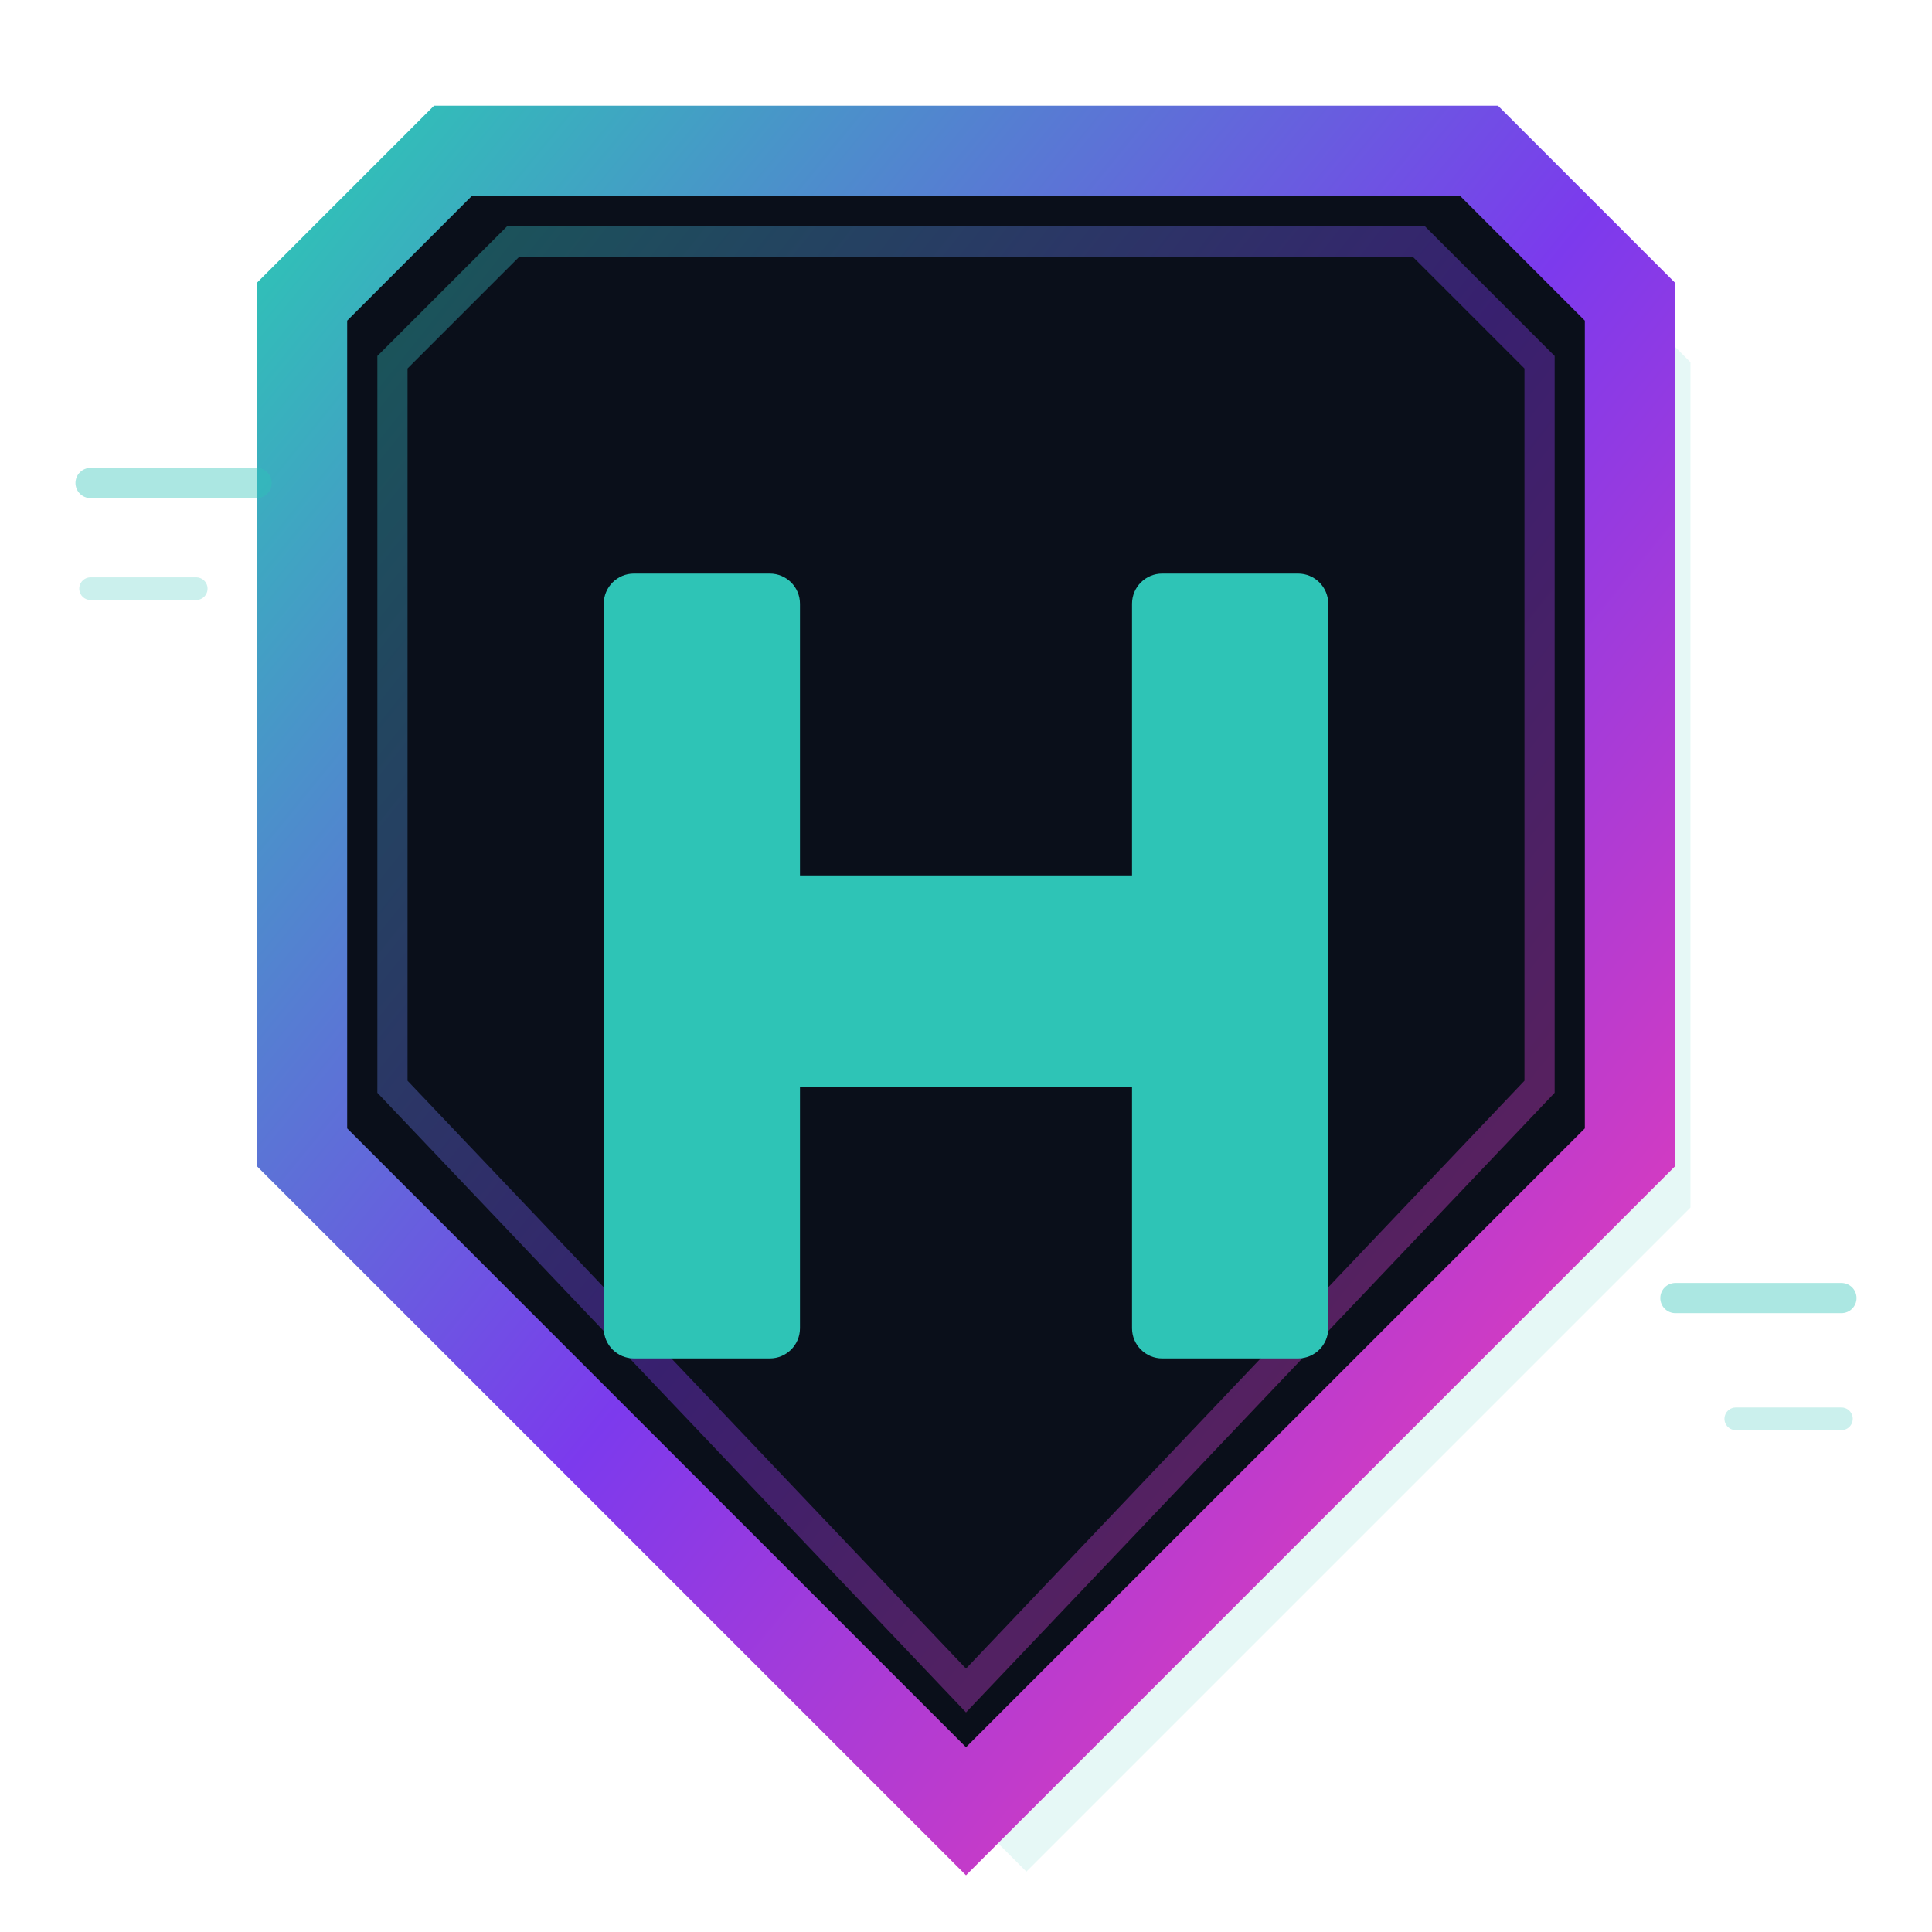
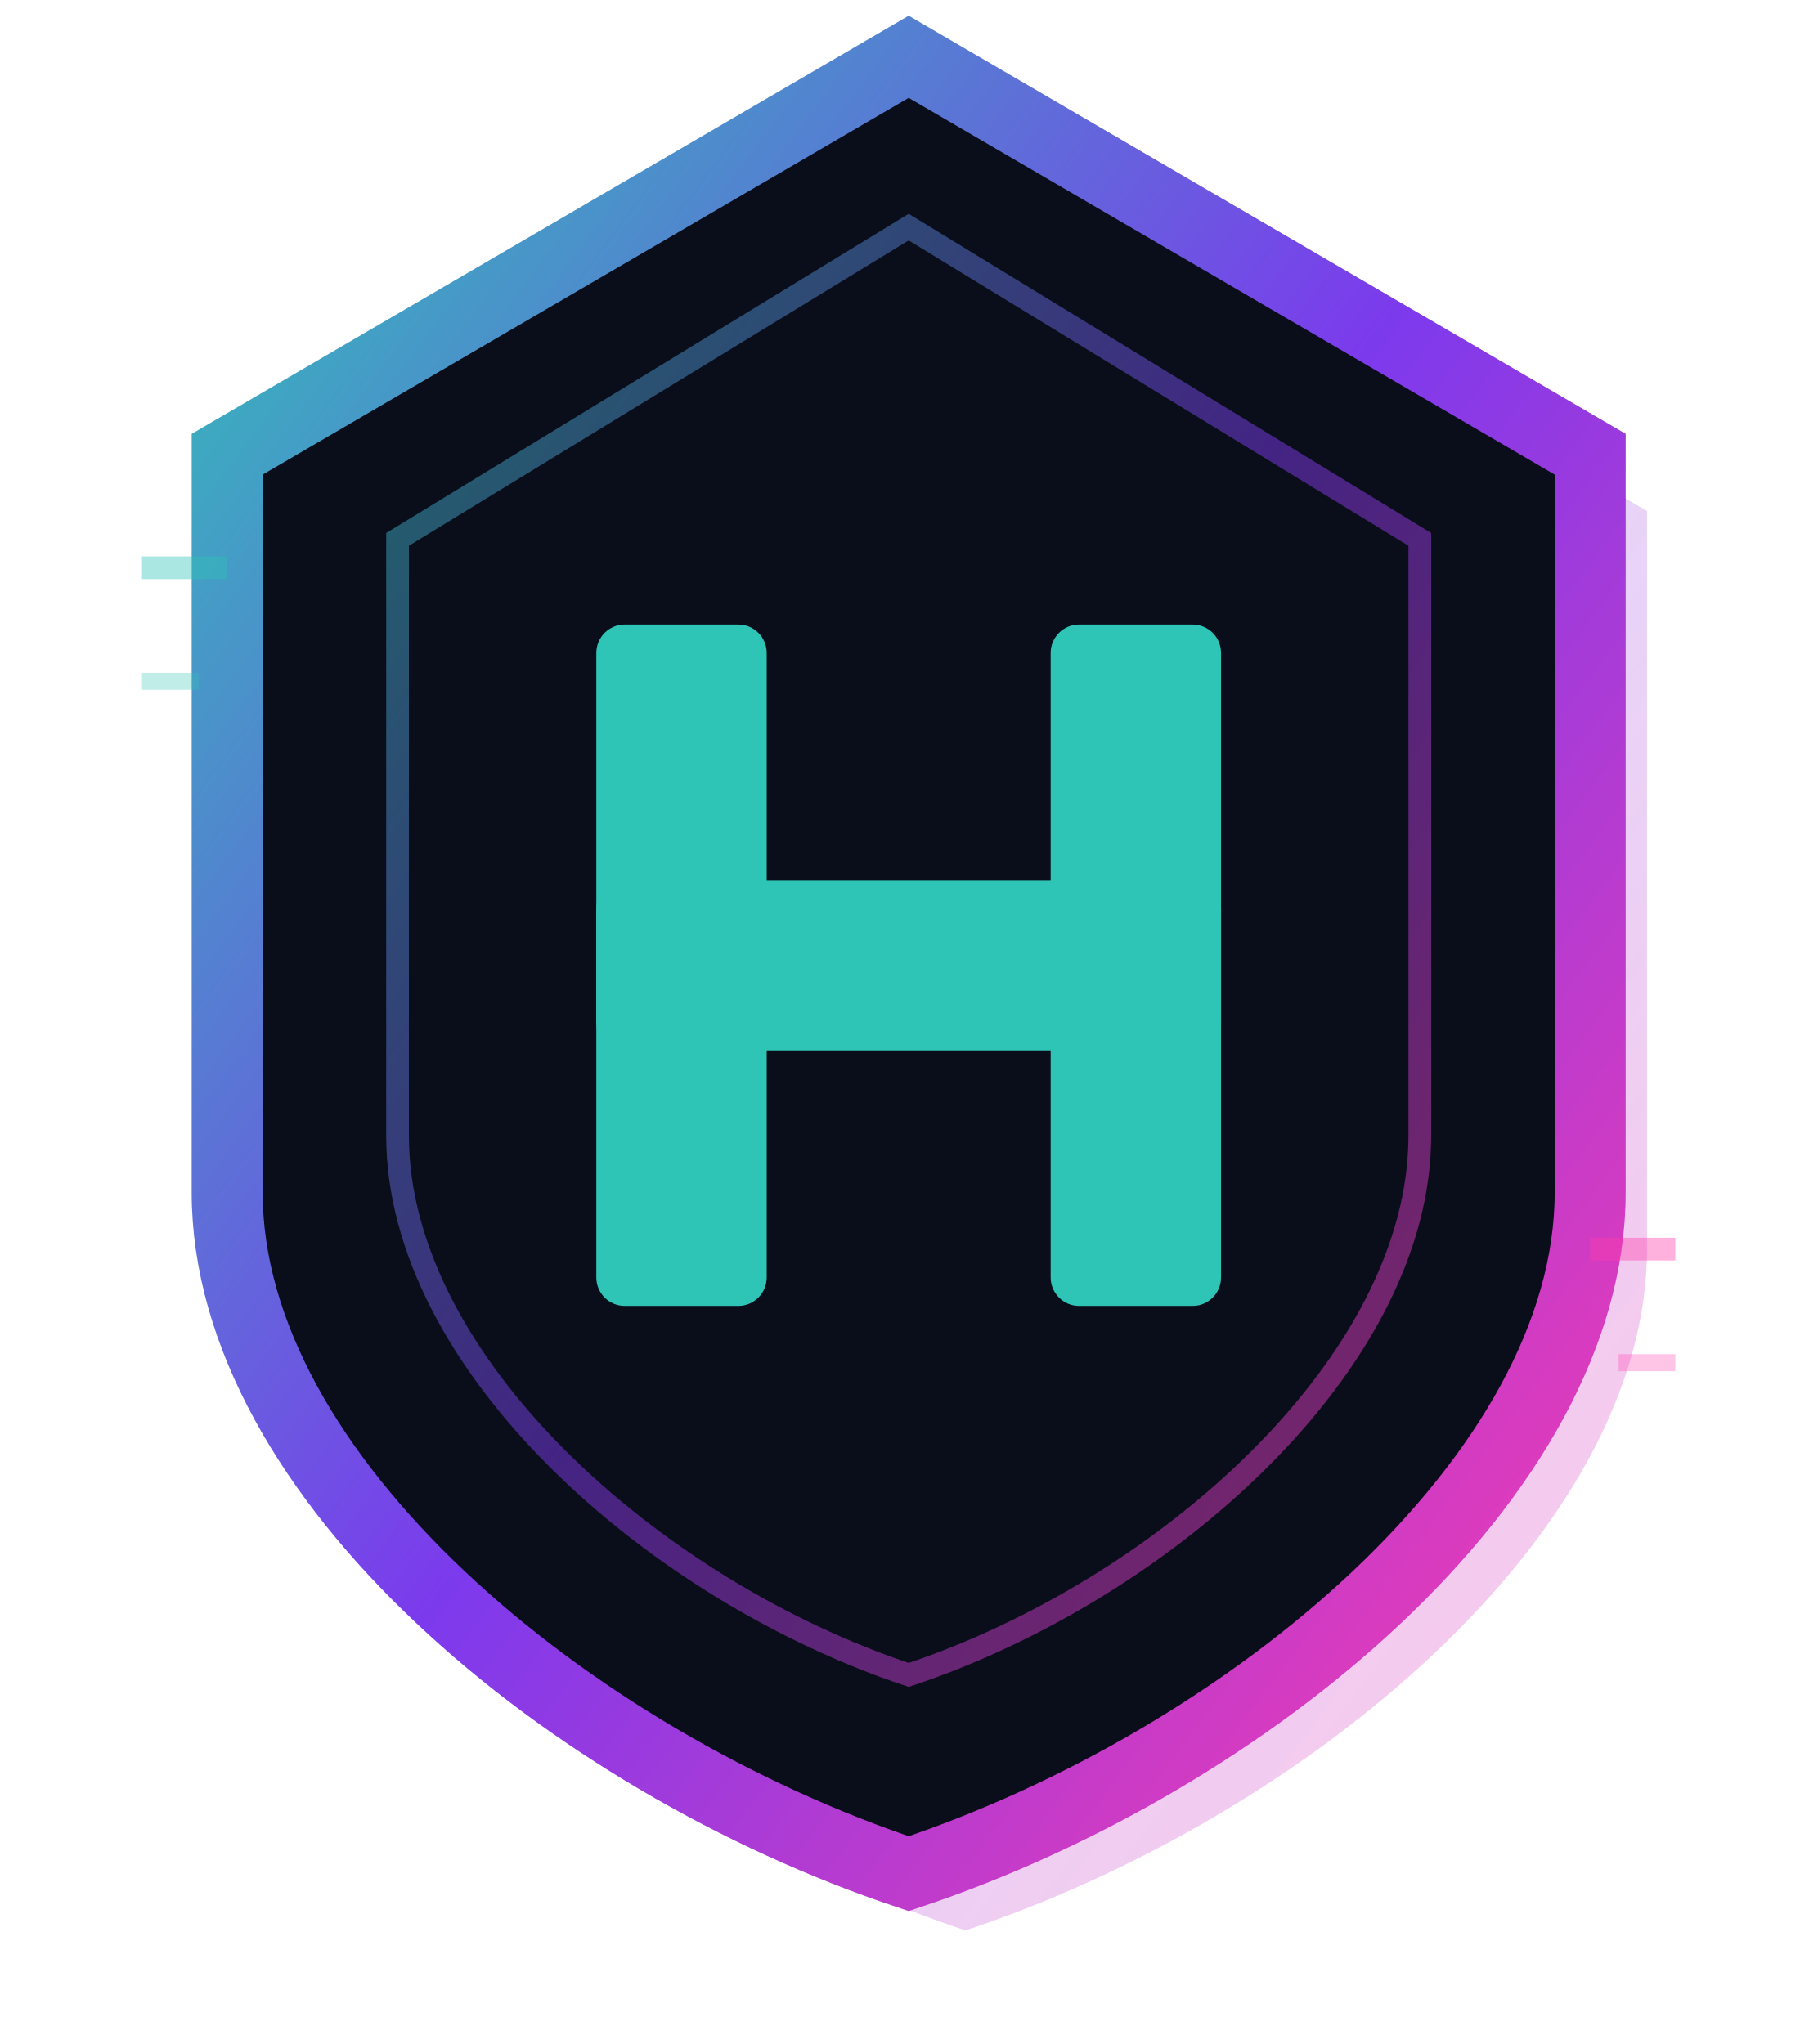
- <svg xmlns="http://www.w3.org/2000/svg" viewBox="0 0 64 64" fill="none">
+ <svg xmlns="http://www.w3.org/2000/svg" viewBox="0 0 64 72" fill="none">
  <defs>
-     <linearGradient id="shield-grad" x1="0" y1="0" x2="1" y2="1">
+     <linearGradient id="grad" x1="0" y1="0" x2="1" y2="1">
      <stop offset="0%" stop-color="#2EC4B6" />
      <stop offset="50%" stop-color="#7C3AED" />
      <stop offset="100%" stop-color="#FF3CAC" />
    </linearGradient>
+     <linearGradient id="grad-dim" x1="0" y1="0" x2="1" y2="1">
+       <stop offset="0%" stop-color="#2EC4B6" stop-opacity="0.3" />
+       <stop offset="50%" stop-color="#7C3AED" stop-opacity="0.2" />
+       <stop offset="100%" stop-color="#FF3CAC" stop-opacity="0.3" />
+     </linearGradient>
  </defs>
-   <path d="M17 7 L51 7 L56 12 L56 40 L34 62 L12 40 L12 12 Z" fill="rgba(46, 196, 182, 0.12)" />
-   <path d="M15 5 L49 5 L54 10 L54 38 L32 60 L10 38 L10 10 Z" fill="#0A0F1A" stroke="url(#shield-grad)" stroke-width="3" stroke-linejoin="miter" />
-   <path d="M17 8 L47 8 L51 12 L51 36 L32 56 L13 36 L13 12 Z" fill="none" stroke="url(#shield-grad)" stroke-width="1" stroke-linejoin="miter" opacity="0.4" />
-   <rect x="20" y="19" width="6.5" height="26" rx="1" fill="#2EC4B6" />
-   <rect x="37.5" y="19" width="6.5" height="26" rx="1" fill="#2EC4B6" />
-   <rect x="20" y="29" width="24" height="7" rx="1" fill="#2EC4B6" />
-   <line x1="3" y1="16" x2="8.5" y2="16" stroke="#2EC4B6" stroke-width="1" stroke-linecap="round" opacity="0.4" />
-   <line x1="3" y1="19.5" x2="6.5" y2="19.5" stroke="#2EC4B6" stroke-width="0.75" stroke-linecap="round" opacity="0.25" />
-   <line x1="55.5" y1="43" x2="61" y2="43" stroke="#2EC4B6" stroke-width="1" stroke-linecap="round" opacity="0.4" />
-   <line x1="57.5" y1="47" x2="61" y2="47" stroke="#2EC4B6" stroke-width="0.75" stroke-linecap="round" opacity="0.25" />
+   <path d="M34 4 L58 18 V44 C58 54 46 64 34 68 C22 64 10 54 10 44 V18 Z" fill="url(#grad-dim)" stroke="none" />
+   <path d="M32 2 L56 16 V42 C56 52 44 62 32 66 C20 62 8 52 8 42 V16 Z" fill="#0A0E1A" />
+   <path d="M32 2 L56 16 V42 C56 52 44 62 32 66 C20 62 8 52 8 42 V16 Z" fill="none" stroke="url(#grad)" stroke-width="2.5" />
+   <path d="M32 8 L50 19 V40 C50 48 41 56 32 59 C23 56 14 48 14 40 V19 Z" fill="none" stroke="url(#grad)" stroke-width="0.8" opacity="0.5" />
+   <rect x="21" y="22" width="6" height="24" rx="1" fill="#2EC4B6" />
+   <rect x="37" y="22" width="6" height="24" rx="1" fill="#2EC4B6" />
+   <rect x="21" y="31" width="22" height="6" rx="1" fill="#2EC4B6" />
+   <line x1="5" y1="20" x2="8" y2="20" stroke="#2EC4B6" stroke-width="0.8" opacity="0.4" />
+   <line x1="5" y1="24" x2="7" y2="24" stroke="#2EC4B6" stroke-width="0.6" opacity="0.3" />
+   <line x1="56" y1="44" x2="59" y2="44" stroke="#FF3CAC" stroke-width="0.8" opacity="0.4" />
+   <line x1="57" y1="48" x2="59" y2="48" stroke="#FF3CAC" stroke-width="0.6" opacity="0.3" />
</svg>
